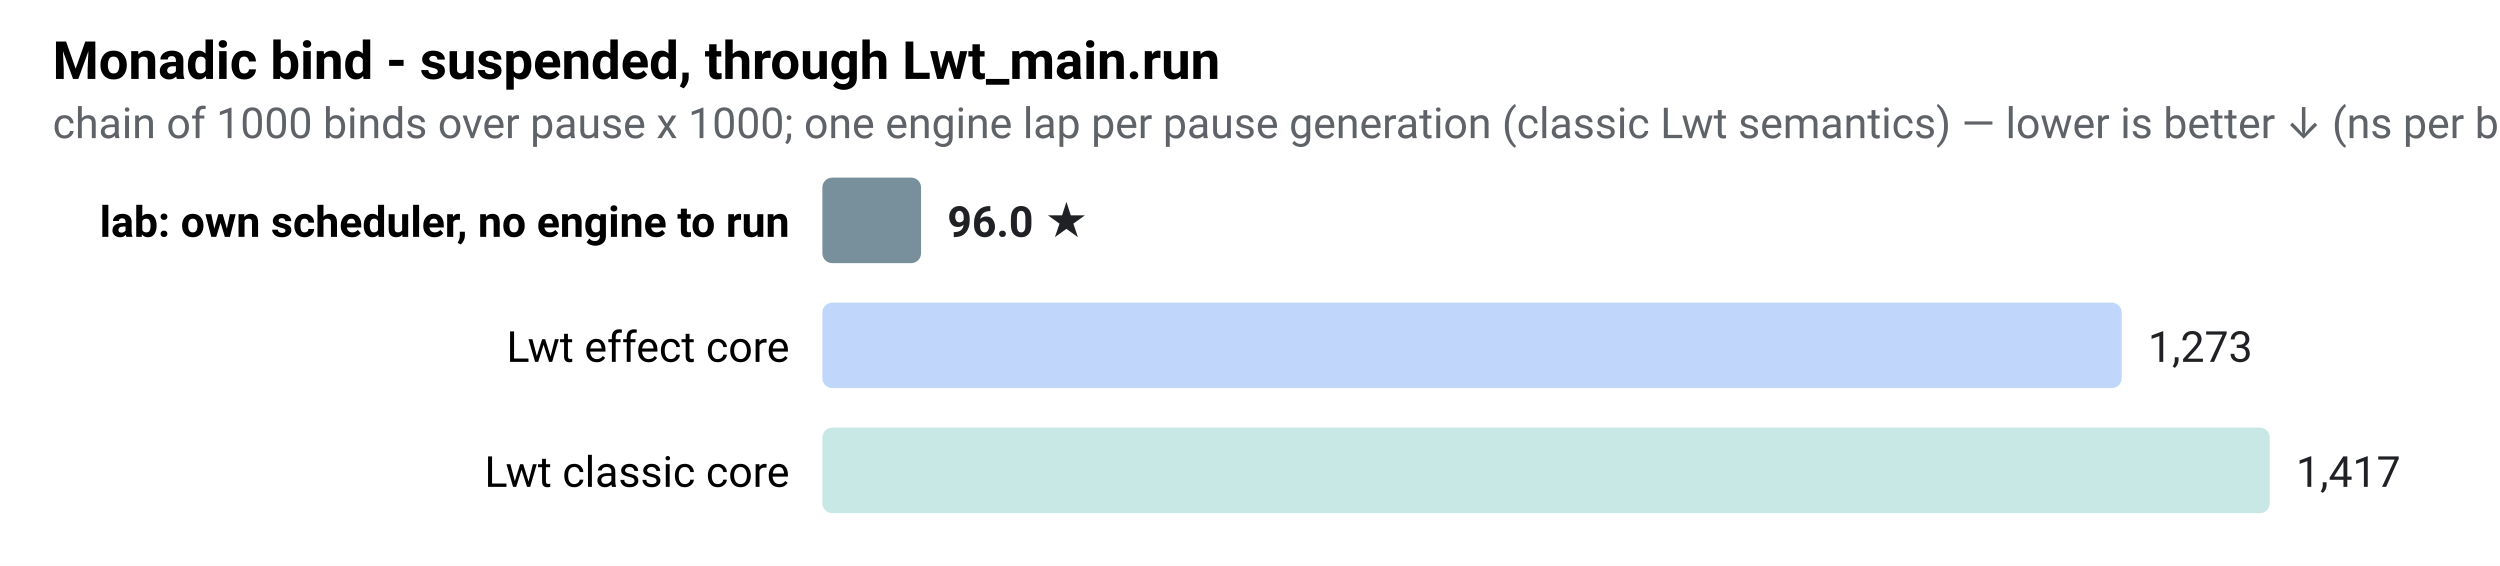
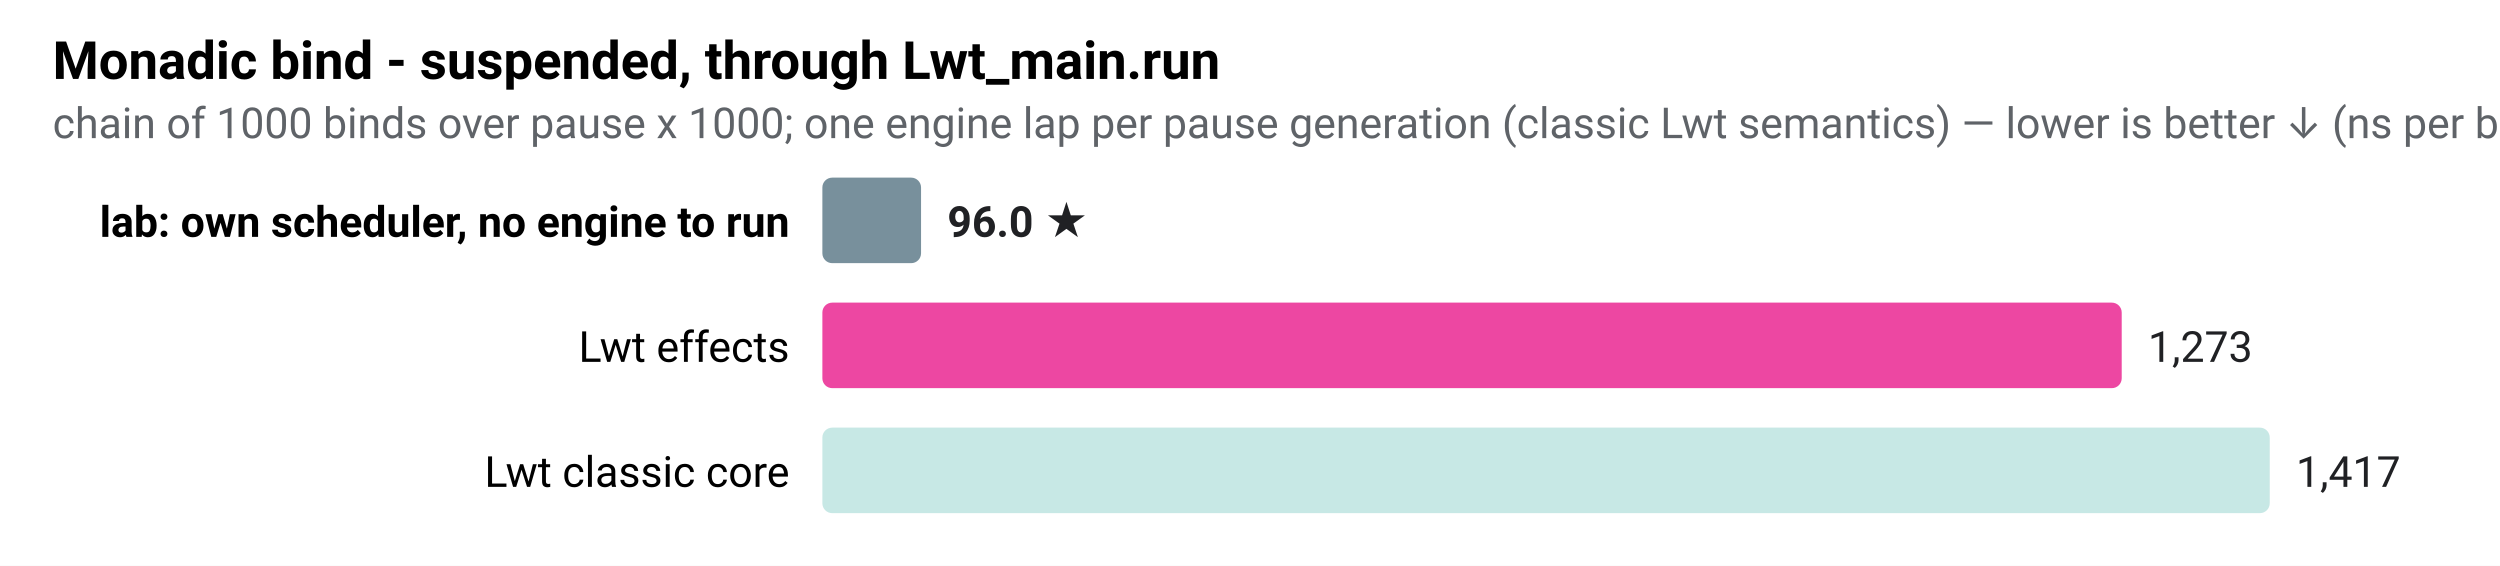
<svg xmlns="http://www.w3.org/2000/svg" width="760" height="172" font-family="-apple-system,Segoe UI,Roboto,sans-serif" font-size="13">
  <rect width="760" height="172" fill="white" />
  <text x="16" y="24" font-size="16" font-weight="700">Monadic bind - suspended, through Lwt_main.run</text>
  <text x="16" y="42" fill="#5f6368">chain of 1000 binds over pause x 1000; one engine lap per pause generation (classic Lwt semantics) — lower is better ↓ (ns per bind)</text>
  <text x="240" y="72" text-anchor="end" font-weight="700">lab: own scheduler, no engine to run</text>
  <rect x="250" y="54" width="30" height="26" rx="3" fill="#78909c" />
  <text x="288" y="72" fill="#202124" font-weight="700">96.0 ★</text>
-   <text x="240" y="110" text-anchor="end">Lwt effect core</text>
-   <rect x="250" y="92" width="395" height="26" rx="3" fill="#a8c7fa" opacity="0.72" />
+   <text x="240" y="110" text-anchor="end">Lwt effects</text>
+   <rect x="250" y="92" width="395" height="26" rx="3" fill="#e6007e" opacity="0.72" />
  <text x="653" y="110" fill="#202124">1,273</text>
  <text x="240" y="148" text-anchor="end">Lwt classic core</text>
  <rect x="250" y="130" width="440" height="26" rx="3" fill="#b2dfdb" opacity="0.72" />
  <text x="698" y="148" fill="#202124">1,417</text>
</svg>
